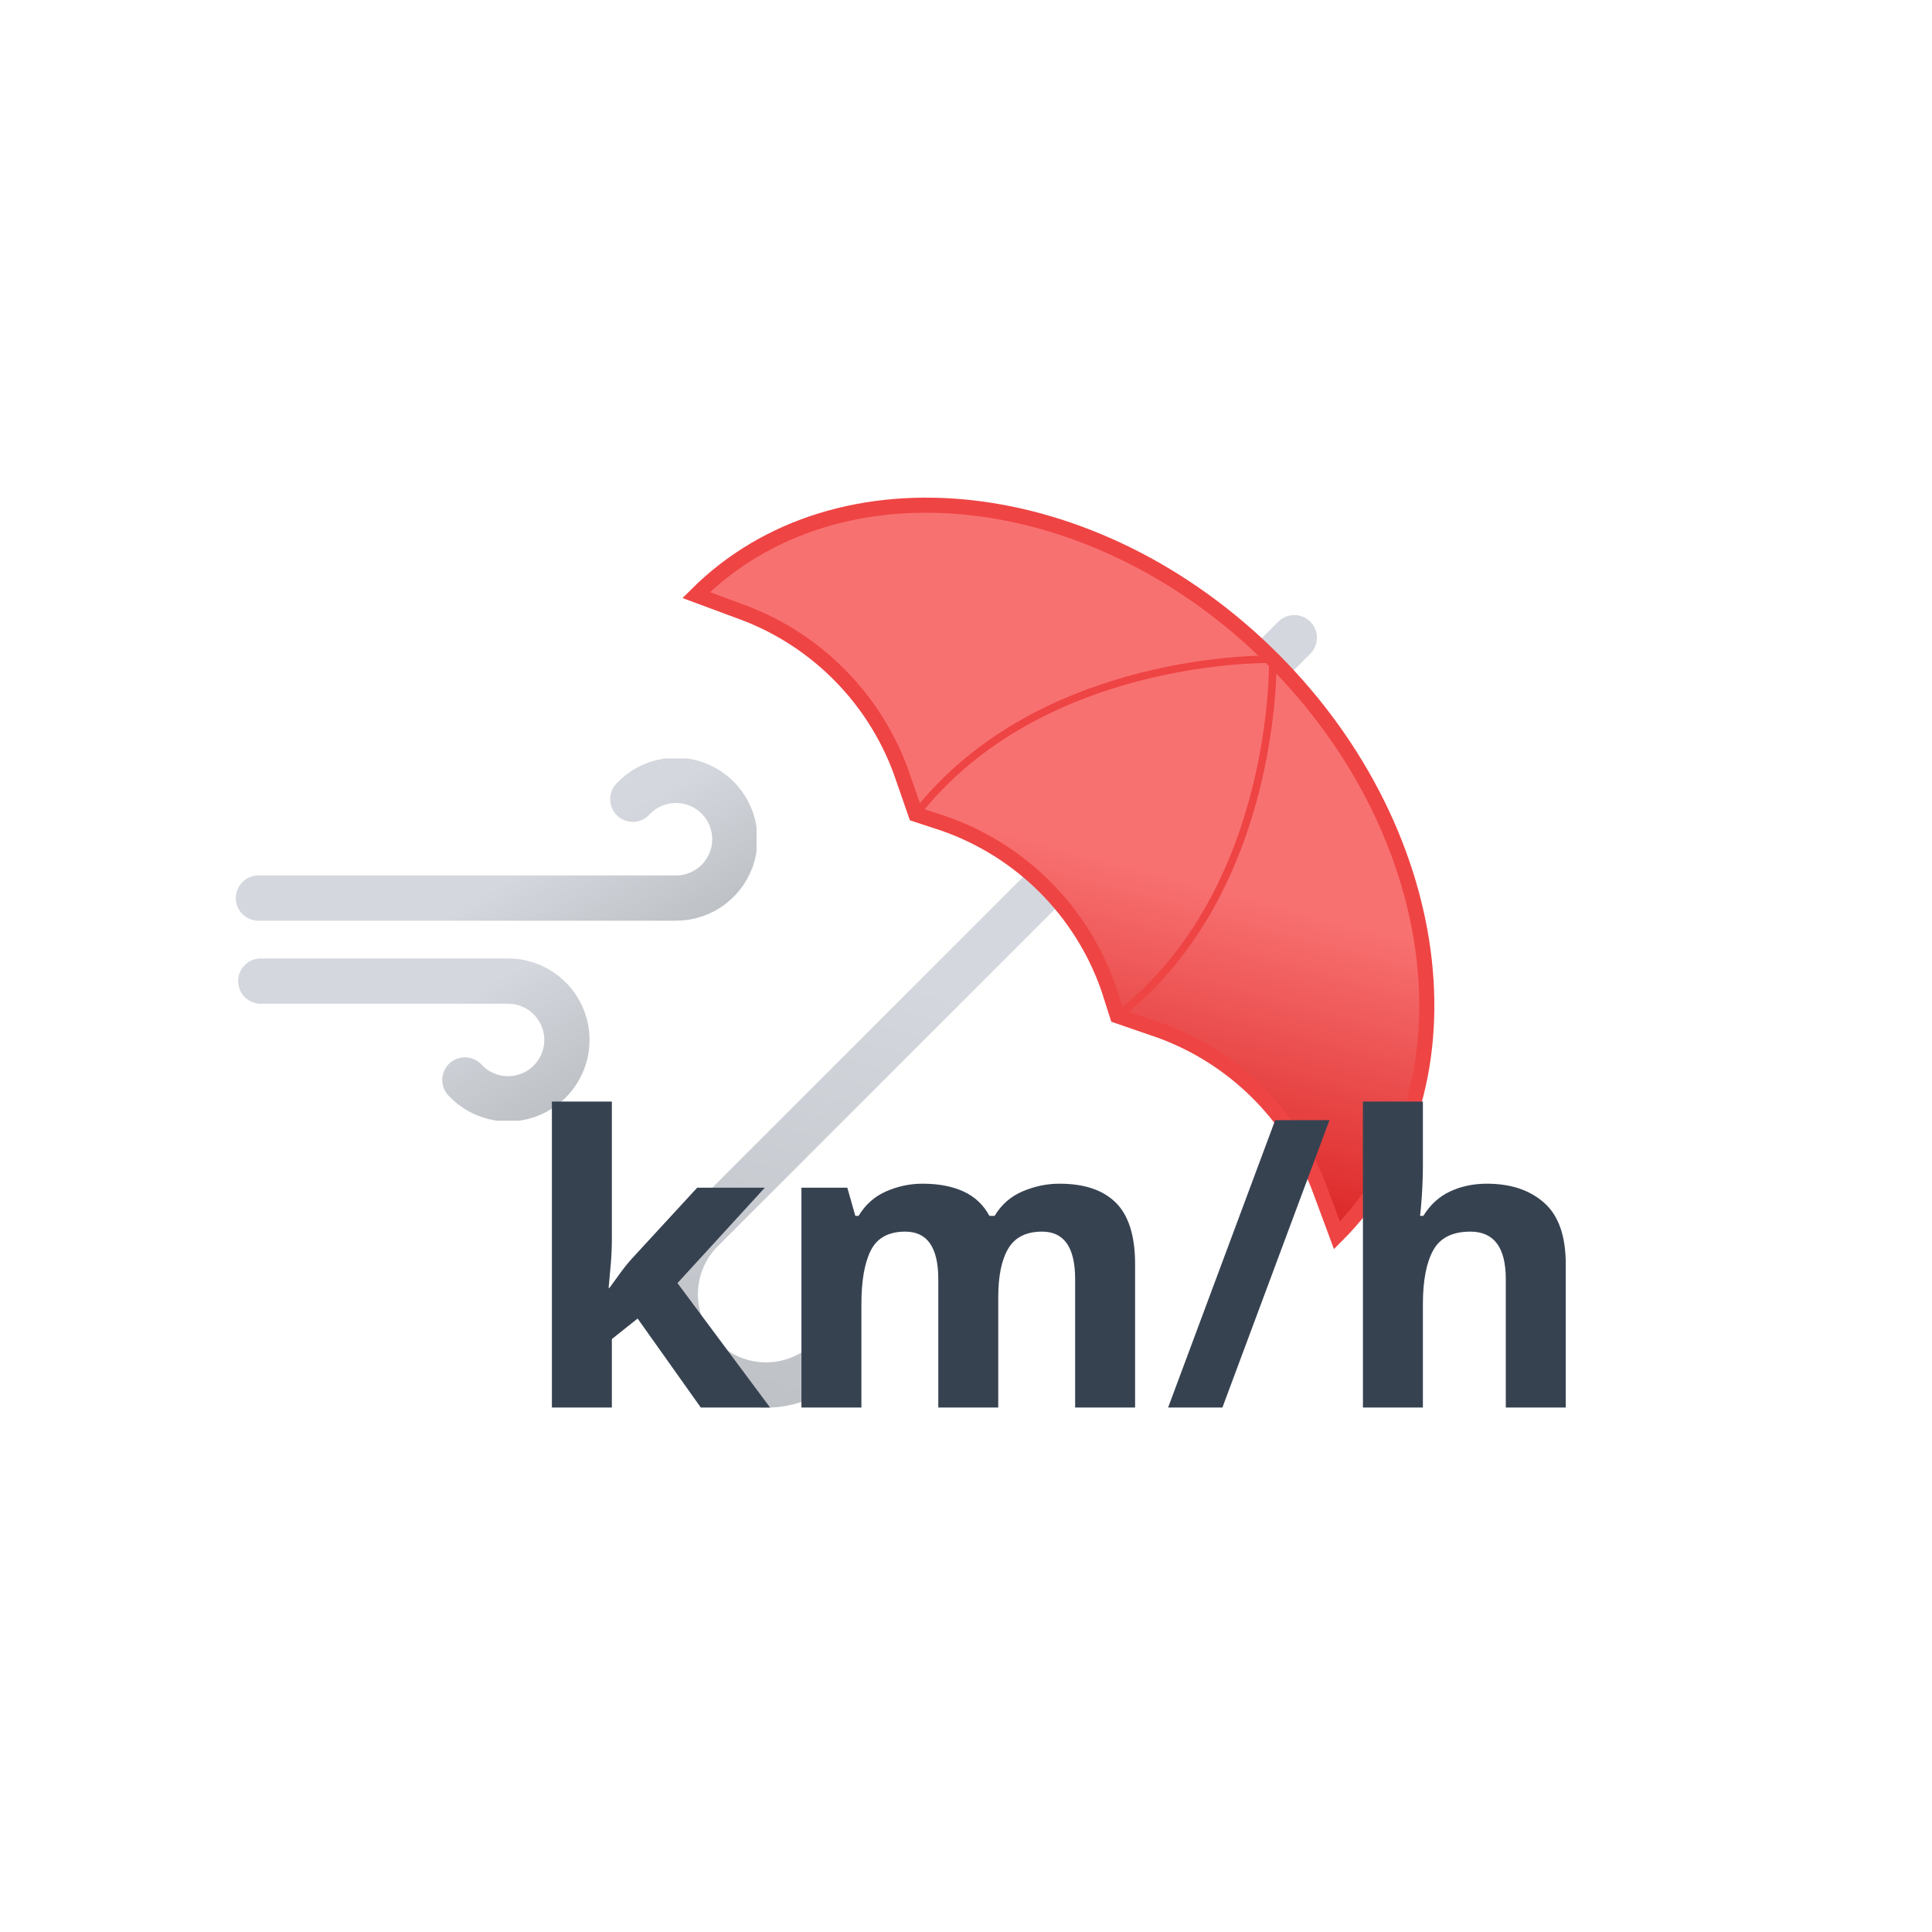
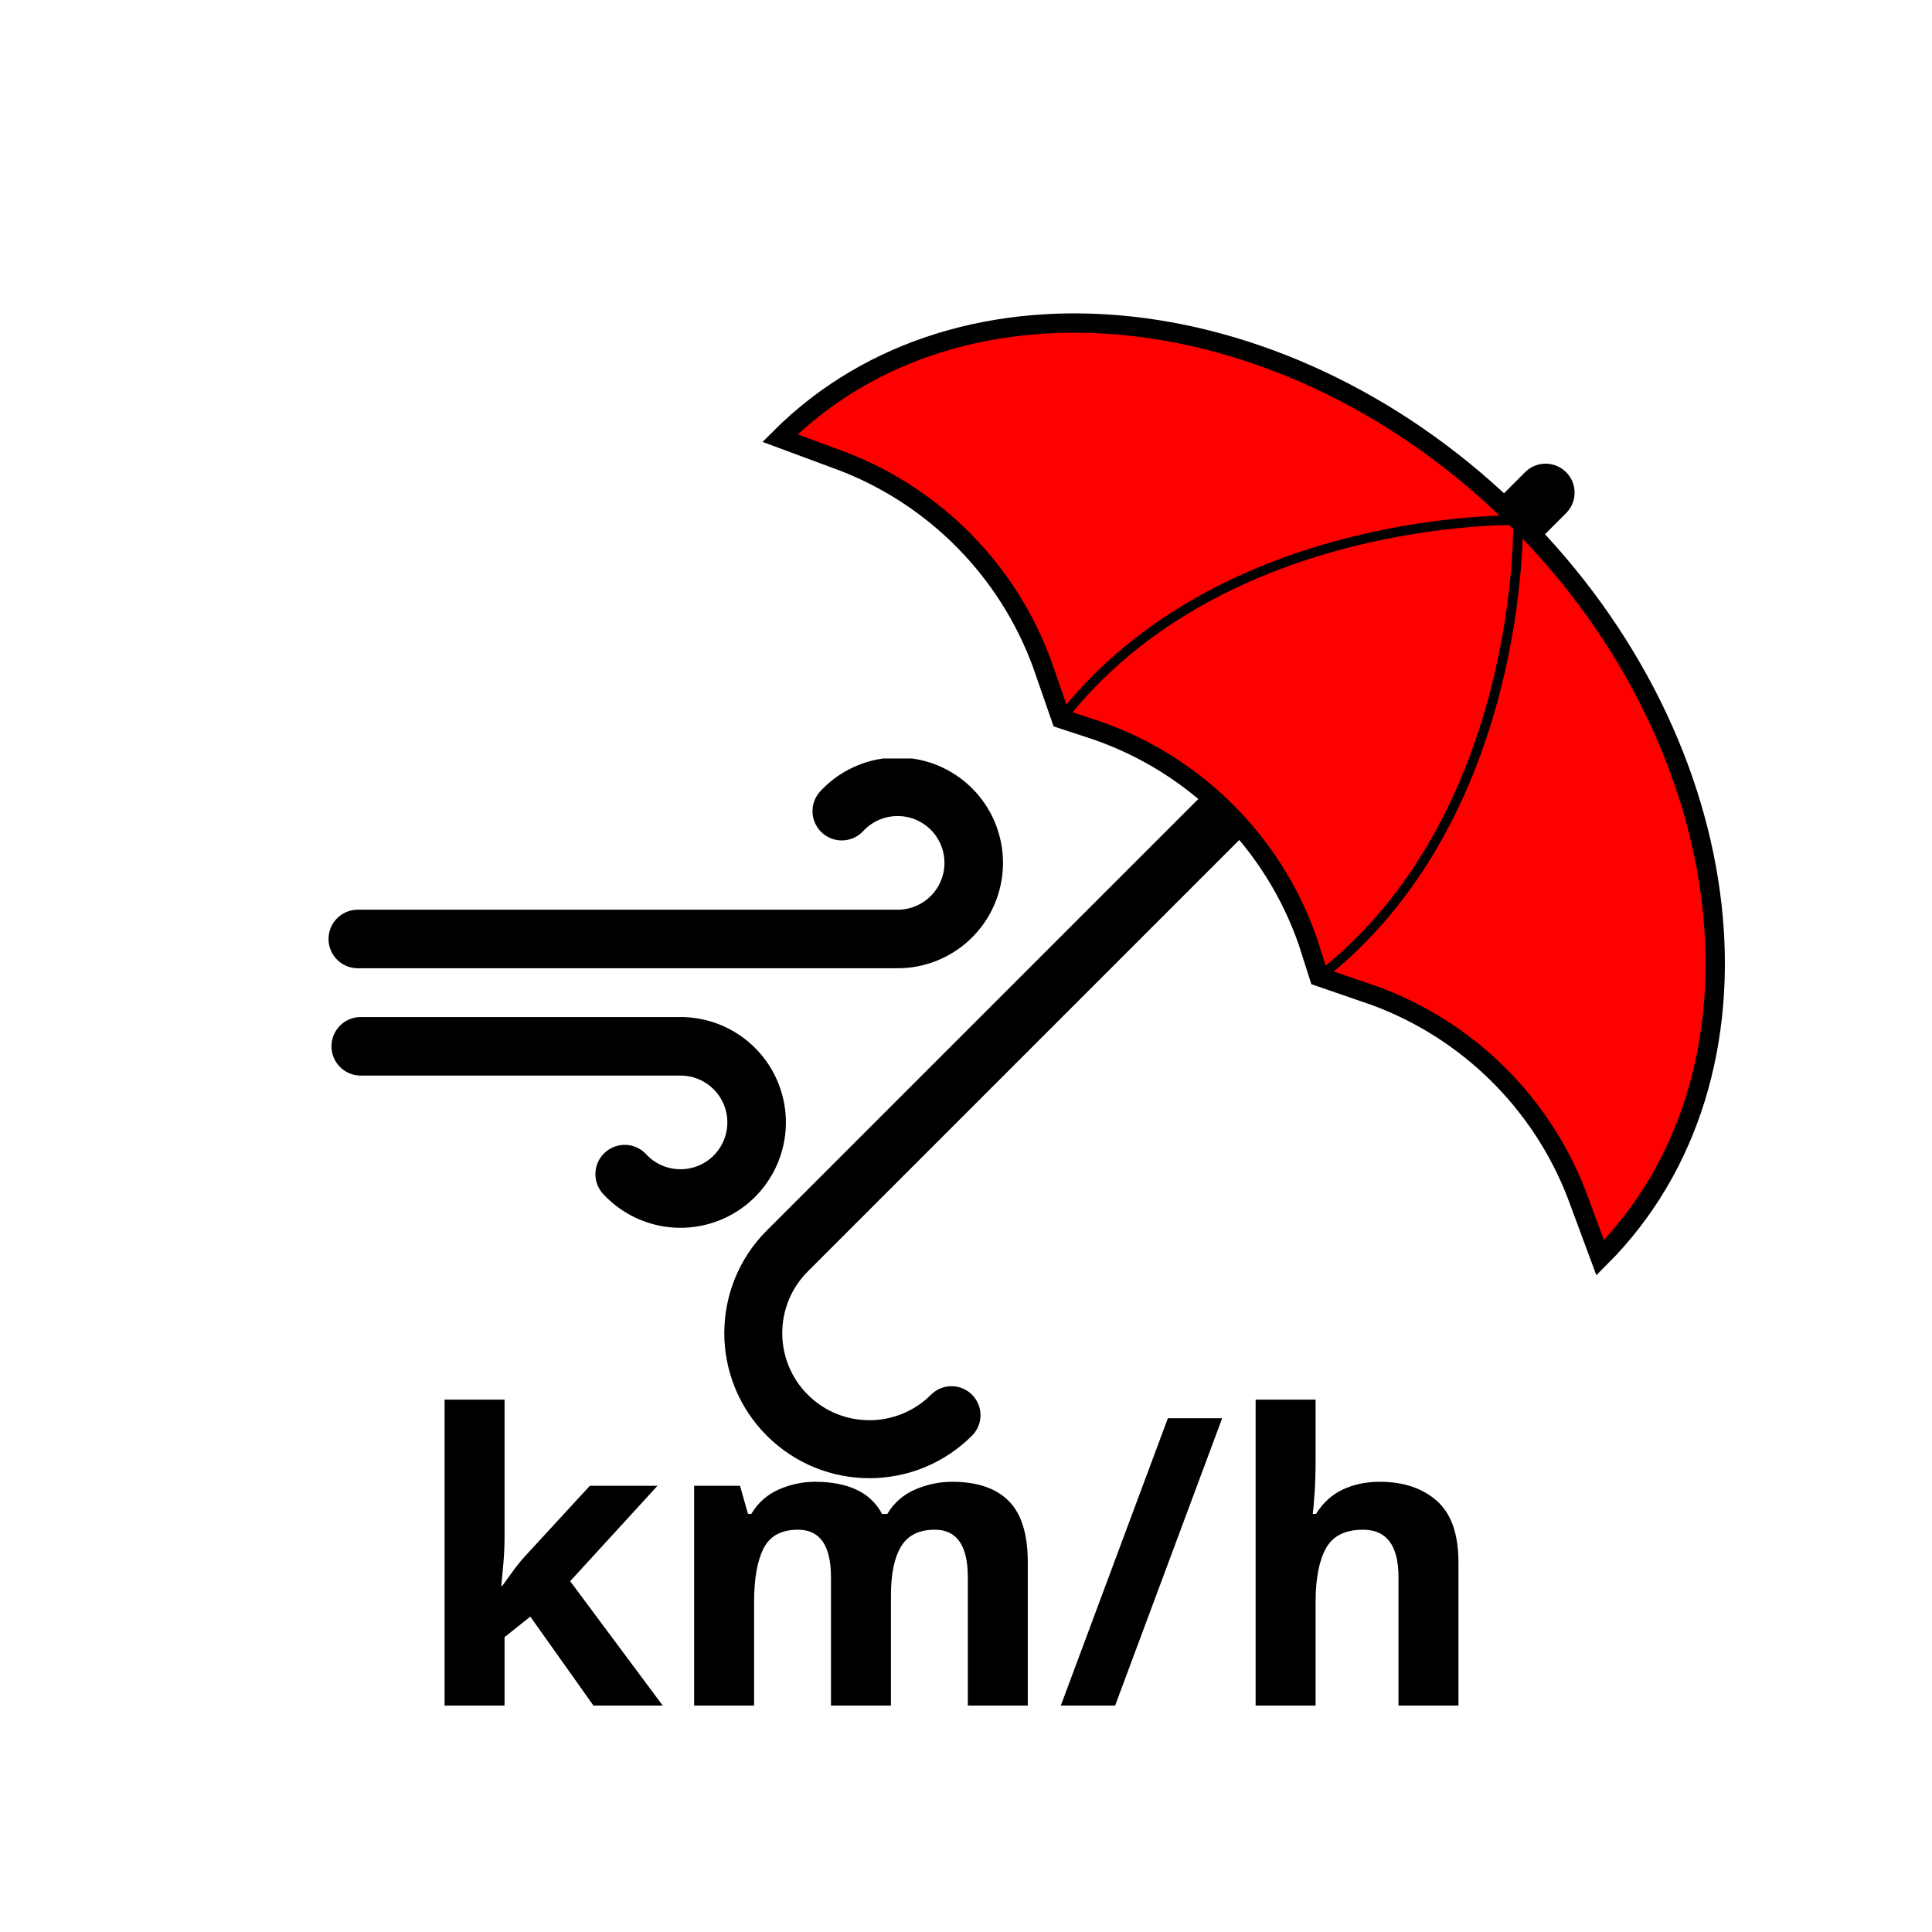
- <svg xmlns="http://www.w3.org/2000/svg" xmlns:xlink="http://www.w3.org/1999/xlink" viewBox="0 0 512 512" version="1.1" id="svg10">
-   <defs id="defs7">
-     <linearGradient id="a" x1="54.5" x2="89.2" y1="2.2" y2="62.2" gradientUnits="userSpaceOnUse">
-       <stop offset="0" stop-color="#d4d7dd" id="stop1" />
-       <stop offset=".5" stop-color="#d4d7dd" id="stop2" />
-       <stop offset="1" stop-color="#bec1c6" id="stop3" />
-     </linearGradient>
-     <linearGradient xlink:href="#a" id="b" x1="31.4" x2="68.3" y1="37.6" y2="101.4" />
-     <linearGradient xlink:href="#a" id="c" x1="-2197.1" x2="-2077" y1="5168.6" y2="5376.7" gradientTransform="rotate(45 5106 5660.004)" />
-     <linearGradient id="d" x1="-2191.4" x2="-2110.1" y1="5157.8" y2="5298.6" gradientTransform="rotate(45 5106 5660.004)" gradientUnits="userSpaceOnUse">
-       <stop offset="0" stop-color="#f87171" id="stop4" />
-       <stop offset=".5" stop-color="#f87171" id="stop5" />
-       <stop offset="1" stop-color="#dc2626" id="stop6" />
-     </linearGradient>
-     <symbol id="e" viewBox="0 0 138 96">
-       <path fill="none" stroke="url(#a)" stroke-linecap="round" stroke-miterlimit="10" stroke-width="12" d="M105.2 10.8A15.6 15.6 0 11116.4 37H6" id="path6" />
-       <path fill="none" stroke="url(#b)" stroke-linecap="round" stroke-miterlimit="10" stroke-width="12" d="M60.7 85.2A15.6 15.6 0 1071.9 59H6.6" id="path7" />
-     </symbol>
-   </defs>
-   <path fill="none" stroke="url(#c)" stroke-linecap="round" stroke-linejoin="round" stroke-width="12" d="M220 360a24 24 0 11-34-34l1.8-1.8L343 169" id="path8" />
-   <path fill="url(#d)" stroke="#ef4444" stroke-miterlimit="10" stroke-width="4" d="M354.3 327.4c37.5-37.5 29.9-105.8-17-152.7s-115.3-54.5-152.8-17l13.2 4.9a71.2 71.2 0 0141 41.7l4 11.5 7.3 2.4a70.9 70.9 0 0143.8 43.8l2.3 7.2 11.6 4a71.1 71.1 0 0141.7 41Z" id="path9" />
-   <path fill="none" stroke="#ef4444" stroke-linecap="round" stroke-linejoin="round" stroke-width="2" d="M296.1 269.3c42.7-33.2 41.2-94.6 41.2-94.6s-61.4-1.5-94.6 41.1" id="path10" />
-   <use xlink:href="#e" width="138" height="96" transform="translate(62.5 201)" id="use10" />
-   <text xml:space="preserve" style="font-style:normal;font-variant:normal;font-weight:bold;font-stretch:normal;font-size:106.667px;line-height:1.25;font-family:'Amazon Ember';-inkscape-font-specification:'Amazon Ember Bold';text-align:center;text-anchor:middle" x="322.037" y="373.004" id="text10">
-     <tspan id="tspan10" x="322.037" y="373.004" fill="#374251" style="font-style:normal;font-variant:normal;font-weight:bold;font-stretch:normal;font-size:106.667px;font-family:'Amazon Ember';-inkscape-font-specification:'Amazon Ember Bold'">km/h</tspan>
+ <svg xmlns="http://www.w3.org/2000/svg" xmlns:xlink="http://www.w3.org/1999/xlink" viewBox="0 0 512 512">
+   <symbol id="umberella" viewBox="23 67 400 400">
+     <path fill="none" stroke="black" stroke-linecap="round" stroke-linejoin="round" stroke-width="12" d="M220 360a24 24 0 11-34-34l1.8-1.8L343 169" />
+     <path fill="red" stroke="black" stroke-miterlimit="10" stroke-width="4" d="M354.3 327.4c37.5-37.5 29.9-105.8-17-152.7        s-115.3-54.5-152.8-17l13.2 4.9        a71.2 71.2 0 0141 41.7l4 11.5        7.3 2.4a70.9 70.9 0 0143.8 43.8        l2.3 7.2 11.6 4a71.1 71.1 0 0141.7 41Z" />
+     <path fill="none" stroke="black" stroke-linecap="round" stroke-linejoin="round" stroke-width="2" d="M296.1 269.3        c42.7-33.2 41.2-94.6 41.2-94.6        s-61.4-1.5-94.6 41.1" />
+   </symbol>
+   <symbol id="arc-pair" viewBox="50 0 258 396">
+     <path fill="none" stroke="black" stroke-linecap="round" stroke-miterlimit="10" stroke-width="12" d="M105.2 10.8A15.6 15.6 0 11116.4 37H6" />
+     <path fill="none" stroke="black" stroke-linecap="round" stroke-miterlimit="10" stroke-width="12" d="M60.7 85.2A15.6 15.6 0 1071.9 59H6.6" />
+   </symbol>
+   <use xlink:href="#arc-pair" transform="translate(62.5 201)" />
+   <use xlink:href="#umberella" />
+   <text x="252" y="452" fill="black" font-size="106.667px" font-weight="bold" font-family="sans-serif" text-anchor="middle">
+     km/h
  </text>
</svg>
